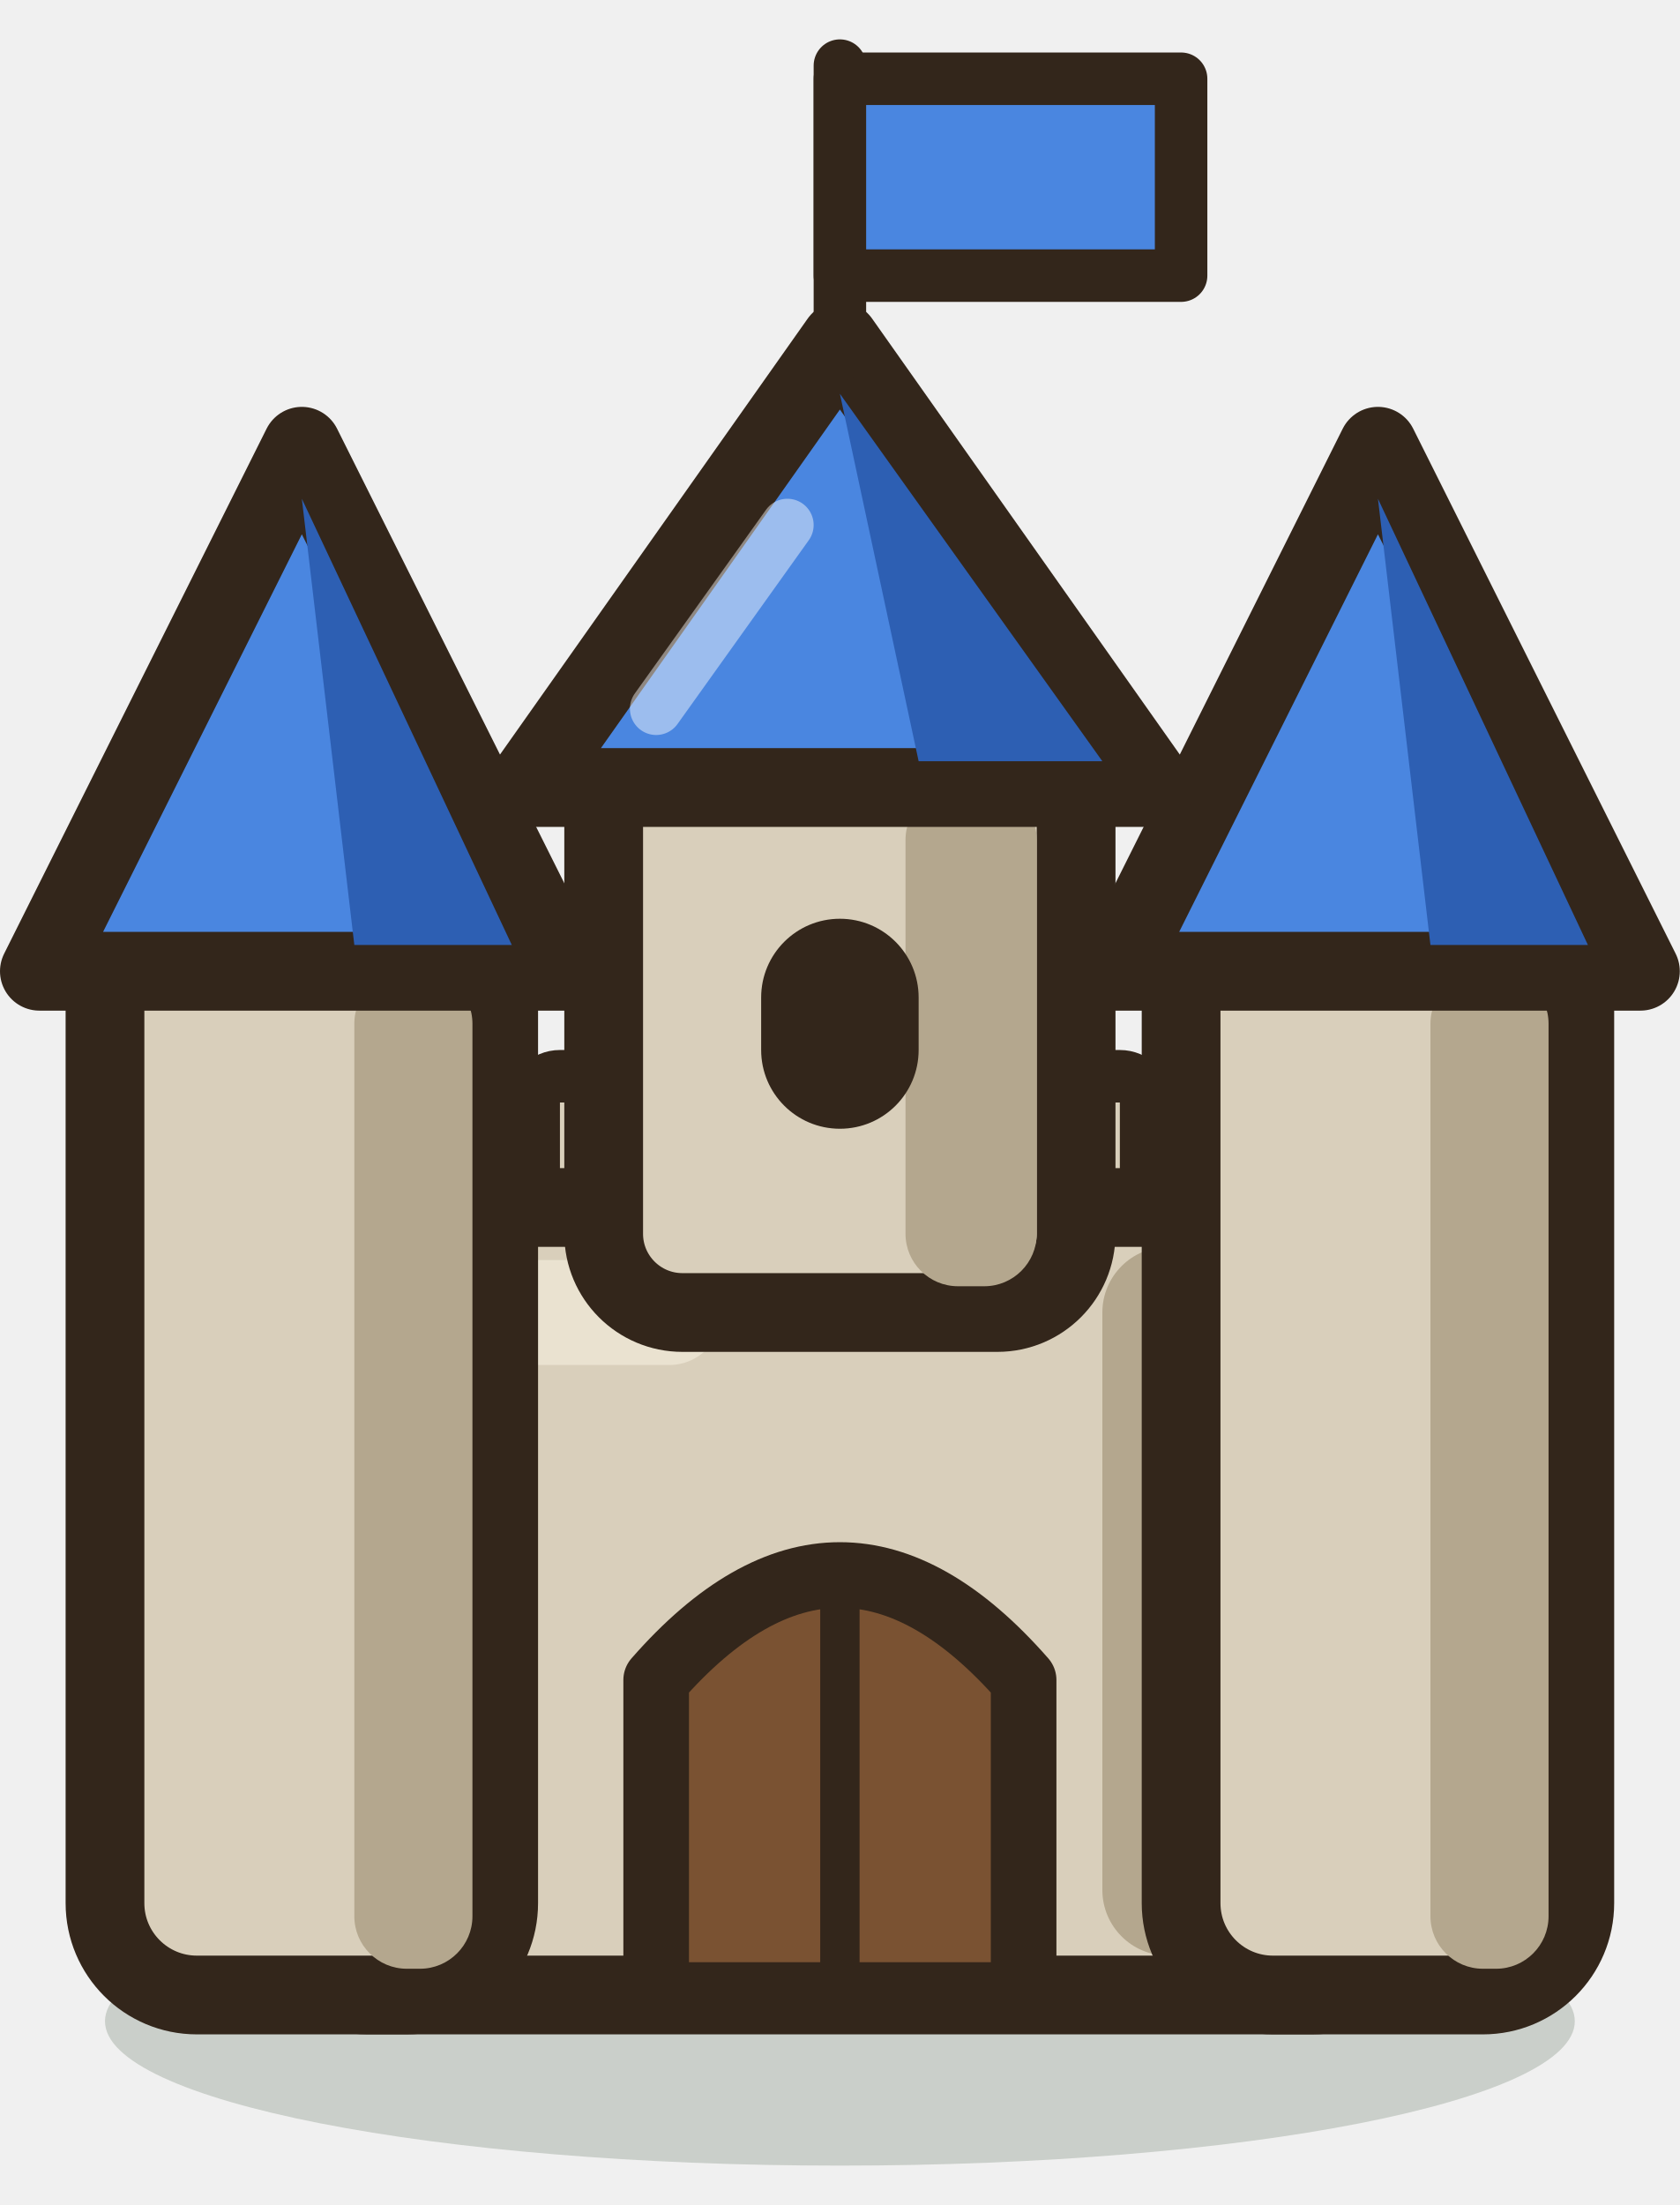
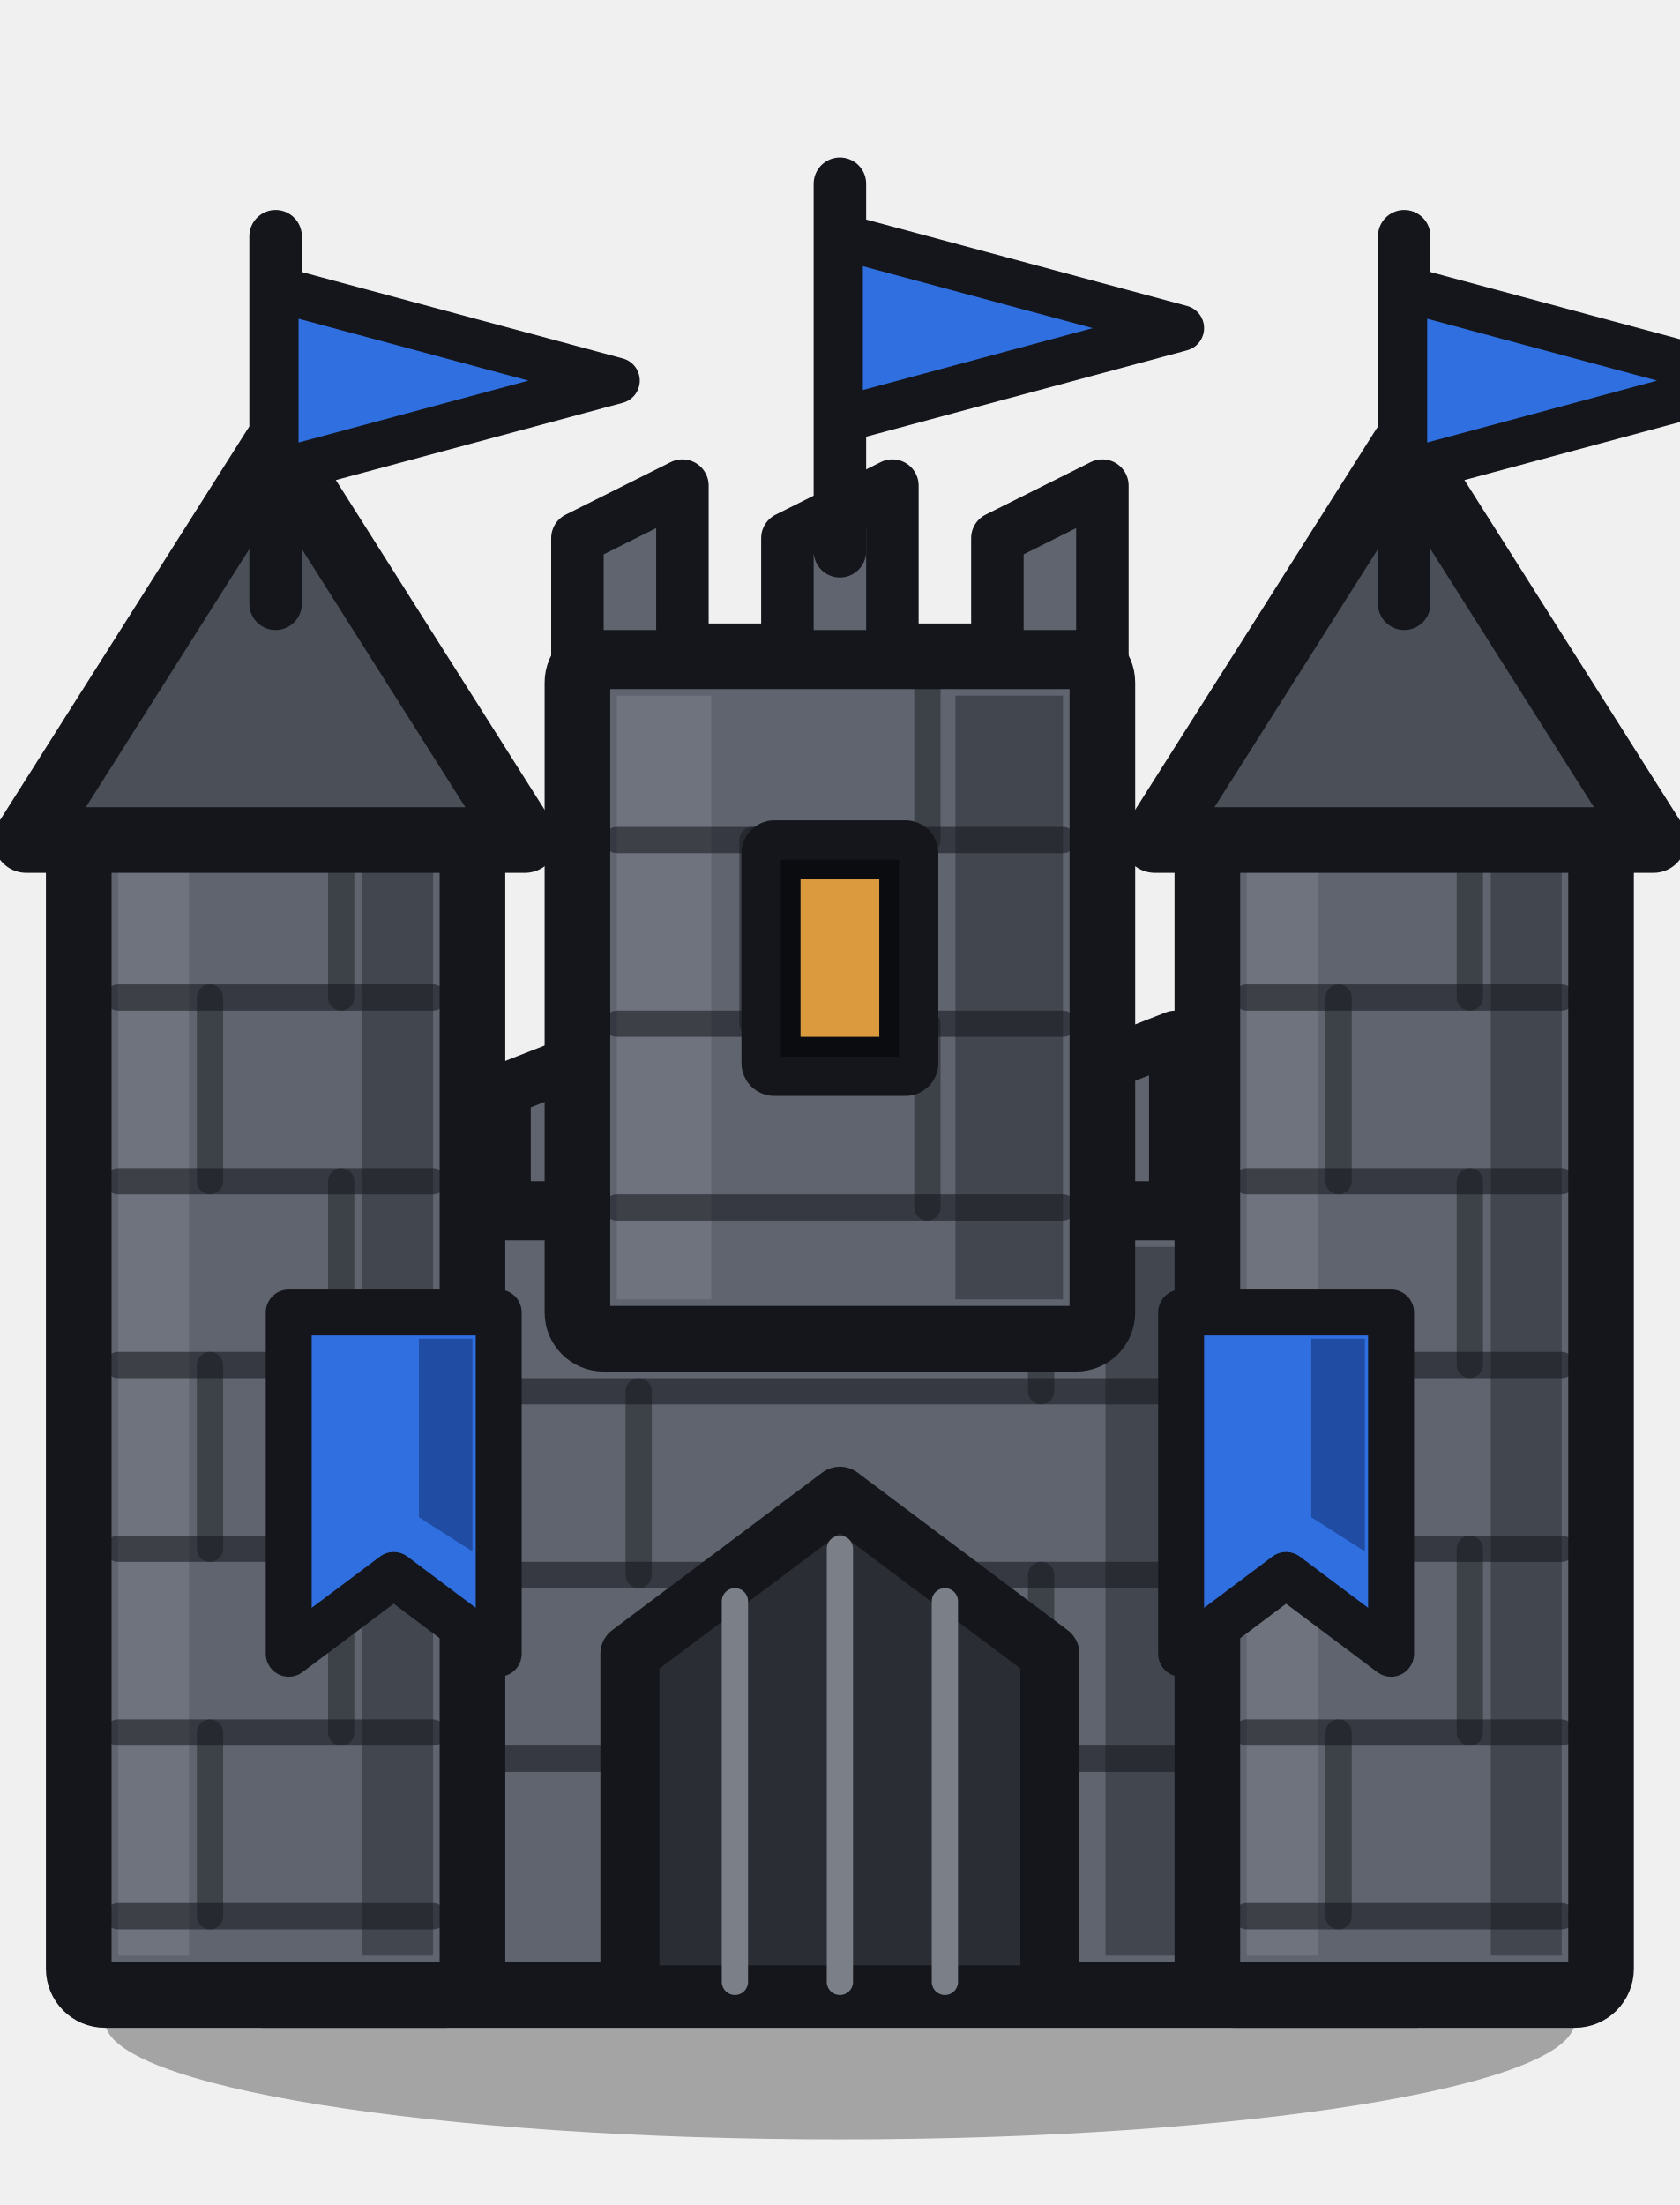
<svg xmlns="http://www.w3.org/2000/svg" viewBox="0 0 128 168" width="128" height="168" stroke-linejoin="round" stroke-linecap="round">
-   <ellipse cx="64" cy="154" rx="56" ry="11" fill="#1d3a1a" opacity="0.18" />
-   <rect x="20" y="92" width="88" height="60" rx="8" fill="#d9cfbb" stroke="#33261b" stroke-width="6" />
-   <rect x="84" y="95" width="21" height="54" rx="5" fill="#b4a78e" />
-   <rect x="25" y="96" width="30" height="8" rx="4" fill="#f1ead9" opacity="0.7" />
-   <rect x="22" y="82" width="9.333" height="9" rx="2" fill="#d9cfbb" stroke="#33261b" stroke-width="4" />
-   <rect x="40.667" y="82" width="9.333" height="9" rx="2" fill="#d9cfbb" stroke="#33261b" stroke-width="4" />
-   <rect x="59.333" y="82" width="9.333" height="9" rx="2" fill="#d9cfbb" stroke="#33261b" stroke-width="4" />
-   <rect x="78" y="82" width="9.333" height="9" rx="2" fill="#d9cfbb" stroke="#33261b" stroke-width="4" />
-   <rect x="96.667" y="82" width="9.333" height="9" rx="2" fill="#d9cfbb" stroke="#33261b" stroke-width="4" />
-   <path d="M50 152 L50 128 Q64 112 78 128 L78 152 Z" fill="#7a5232" stroke="#33261b" stroke-width="5" />
-   <line x1="64" y1="122" x2="64" y2="151" stroke="#33261b" stroke-width="3" />
-   <rect x="8" y="70" width="30" height="82" rx="7" fill="#d9cfbb" stroke="#33261b" stroke-width="6" />
-   <rect x="27" y="74" width="9" height="76" rx="4" fill="#b4a78e" />
-   <rect x="90" y="70" width="30" height="82" rx="7" fill="#d9cfbb" stroke="#33261b" stroke-width="6" />
-   <rect x="109" y="74" width="9" height="76" rx="4" fill="#b4a78e" />
-   <path d="M3 74 L23 34 L43 74 Z" fill="#4a86e0" stroke="#33261b" stroke-width="6" />
-   <path d="M23 38 L39 72 L27 72 Z" fill="#2d5fb3" />
-   <path d="M85 74 L105 34 L125 74 Z" fill="#4a86e0" stroke="#33261b" stroke-width="6" />
-   <path d="M105 38 L121 72 L109 72 Z" fill="#2d5fb3" />
-   <rect x="46" y="56" width="36" height="44" rx="6" fill="#d9cfbb" stroke="#33261b" stroke-width="6" />
-   <rect x="69" y="60" width="10" height="38" rx="4" fill="#b4a78e" />
-   <rect x="58" y="70" width="12" height="16" rx="6" fill="#33261b" />
-   <path d="M40 60 L64 26 L88 60 Z" fill="#4a86e0" stroke="#33261b" stroke-width="6" />
-   <path d="M64 30 L84 58 L70 58 Z" fill="#2d5fb3" />
-   <path d="M50 54 L60 40" stroke="#ffffff" stroke-width="4" opacity="0.45" />
-   <line x1="64" y1="27" x2="64" y2="5" stroke="#33261b" stroke-width="4" />
-   <path d="M64 6 L90 6 L90 21 L64 21 Z" fill="#4a86e0" stroke="#33261b" stroke-width="4" />
+   <ellipse cx="64" cy="154" rx="56" ry="9" fill="#000" opacity="0.32" />
+   <rect x="18" y="92" width="92" height="60" rx="2" fill="#5f646e" stroke="#14161b" stroke-width="5" />
+   <rect x="84.24" y="95" width="22.76" height="54" fill="#3d414a" opacity="0.85" />
+   <rect x="21" y="95" width="16.56" height="54" fill="#8a8f99" opacity="0.35" />
+   <line x1="21" y1="106" x2="107" y2="106" stroke="#14161b" stroke-width="2" opacity="0.55" />
+   <line x1="79.333" y1="92" x2="79.333" y2="106" stroke="#14161b" stroke-width="2" opacity="0.45" />
+   <line x1="21" y1="120" x2="107" y2="120" stroke="#14161b" stroke-width="2" opacity="0.55" />
+   <line x1="48.667" y1="106" x2="48.667" y2="120" stroke="#14161b" stroke-width="2" opacity="0.45" />
+   <line x1="21" y1="134" x2="107" y2="134" stroke="#14161b" stroke-width="2" opacity="0.55" />
+   <line x1="79.333" y1="120" x2="79.333" y2="134" stroke="#14161b" stroke-width="2" opacity="0.45" />
+   <polygon points="18,92 18,83 28.222,79 28.222,92" fill="#5f646e" stroke="#14161b" stroke-width="4" />
+   <polygon points="38.444,92 38.444,83 48.667,79 48.667,92" fill="#5f646e" stroke="#14161b" stroke-width="4" />
+   <polygon points="58.889,92 58.889,83 69.111,79 69.111,92" fill="#5f646e" stroke="#14161b" stroke-width="4" />
+   <polygon points="79.333,92 79.333,83 89.556,79 89.556,92" fill="#5f646e" stroke="#14161b" stroke-width="4" />
+   <polygon points="99.778,92 99.778,83 110,79 110,92" fill="#5f646e" stroke="#14161b" stroke-width="4" />
+   <polygon points="48,152 48,126 64,114 80,126 80,152" fill="#2a2d33" stroke="#14161b" stroke-width="4.5" />
+   <line x1="56" y1="122" x2="56" y2="151" stroke="#7b8088" stroke-width="2" />
+   <line x1="64" y1="118" x2="64" y2="151" stroke="#7b8088" stroke-width="2" />
+   <line x1="72" y1="122" x2="72" y2="151" stroke="#7b8088" stroke-width="2" />
+   <rect x="6" y="62" width="30" height="90" rx="2" fill="#5f646e" stroke="#14161b" stroke-width="5" />
+   <rect x="27.6" y="65" width="5.4" height="84" fill="#3d414a" opacity="0.85" />
+   <rect x="9" y="65" width="5.4" height="84" fill="#8a8f99" opacity="0.35" />
+   <line x1="9" y1="76" x2="33" y2="76" stroke="#14161b" stroke-width="2" opacity="0.55" />
+   <line x1="26" y1="62" x2="26" y2="76" stroke="#14161b" stroke-width="2" opacity="0.45" />
+   <line x1="9" y1="90" x2="33" y2="90" stroke="#14161b" stroke-width="2" opacity="0.55" />
+   <line x1="16" y1="76" x2="16" y2="90" stroke="#14161b" stroke-width="2" opacity="0.45" />
+   <line x1="9" y1="104" x2="33" y2="104" stroke="#14161b" stroke-width="2" opacity="0.55" />
+   <line x1="26" y1="90" x2="26" y2="104" stroke="#14161b" stroke-width="2" opacity="0.45" />
+   <line x1="9" y1="118" x2="33" y2="118" stroke="#14161b" stroke-width="2" opacity="0.55" />
+   <line x1="16" y1="104" x2="16" y2="118" stroke="#14161b" stroke-width="2" opacity="0.45" />
+   <line x1="9" y1="132" x2="33" y2="132" stroke="#14161b" stroke-width="2" opacity="0.55" />
+   <line x1="26" y1="118" x2="26" y2="132" stroke="#14161b" stroke-width="2" opacity="0.45" />
+   <line x1="9" y1="146" x2="33" y2="146" stroke="#14161b" stroke-width="2" opacity="0.55" />
+   <line x1="16" y1="132" x2="16" y2="146" stroke="#14161b" stroke-width="2" opacity="0.45" />
+   <polygon points="2,64 21,34 40,64" fill="#4b4f57" stroke="#14161b" stroke-width="5" />
+   <rect x="92" y="62" width="30" height="90" rx="2" fill="#5f646e" stroke="#14161b" stroke-width="5" />
+   <rect x="113.6" y="65" width="5.4" height="84" fill="#3d414a" opacity="0.85" />
+   <rect x="95" y="65" width="5.4" height="84" fill="#8a8f99" opacity="0.35" />
+   <line x1="95" y1="76" x2="119" y2="76" stroke="#14161b" stroke-width="2" opacity="0.55" />
+   <line x1="112" y1="62" x2="112" y2="76" stroke="#14161b" stroke-width="2" opacity="0.45" />
+   <line x1="95" y1="90" x2="119" y2="90" stroke="#14161b" stroke-width="2" opacity="0.55" />
+   <line x1="102" y1="76" x2="102" y2="90" stroke="#14161b" stroke-width="2" opacity="0.45" />
+   <line x1="95" y1="104" x2="119" y2="104" stroke="#14161b" stroke-width="2" opacity="0.55" />
+   <line x1="112" y1="90" x2="112" y2="104" stroke="#14161b" stroke-width="2" opacity="0.45" />
+   <line x1="95" y1="118" x2="119" y2="118" stroke="#14161b" stroke-width="2" opacity="0.55" />
+   <line x1="102" y1="104" x2="102" y2="118" stroke="#14161b" stroke-width="2" opacity="0.45" />
+   <line x1="95" y1="132" x2="119" y2="132" stroke="#14161b" stroke-width="2" opacity="0.55" />
+   <line x1="112" y1="118" x2="112" y2="132" stroke="#14161b" stroke-width="2" opacity="0.45" />
+   <line x1="95" y1="146" x2="119" y2="146" stroke="#14161b" stroke-width="2" opacity="0.55" />
+   <line x1="102" y1="132" x2="102" y2="146" stroke="#14161b" stroke-width="2" opacity="0.45" />
+   <polygon points="88,64 107,34 126,64" fill="#4b4f57" stroke="#14161b" stroke-width="5" />
+   <rect x="44" y="50" width="40" height="52" rx="2" fill="#5f646e" stroke="#14161b" stroke-width="5" />
+   <rect x="72.8" y="53" width="8.2" height="46" fill="#3d414a" opacity="0.85" />
+   <rect x="47" y="53" width="7.2" height="46" fill="#8a8f99" opacity="0.35" />
+   <line x1="47" y1="64" x2="81" y2="64" stroke="#14161b" stroke-width="2" opacity="0.55" />
+   <line x1="70.667" y1="50" x2="70.667" y2="64" stroke="#14161b" stroke-width="2" opacity="0.45" />
+   <line x1="47" y1="78" x2="81" y2="78" stroke="#14161b" stroke-width="2" opacity="0.55" />
+   <line x1="57.333" y1="64" x2="57.333" y2="78" stroke="#14161b" stroke-width="2" opacity="0.45" />
+   <line x1="47" y1="92" x2="81" y2="92" stroke="#14161b" stroke-width="2" opacity="0.55" />
+   <line x1="70.667" y1="78" x2="70.667" y2="92" stroke="#14161b" stroke-width="2" opacity="0.45" />
+   <polygon points="44,50 44,41 52,37 52,50" fill="#5f646e" stroke="#14161b" stroke-width="4" />
+   <polygon points="60,50 60,41 68,37 68,50" fill="#5f646e" stroke="#14161b" stroke-width="4" />
+   <polygon points="76,50 76,41 84,37 84,50" fill="#5f646e" stroke="#14161b" stroke-width="4" />
+   <rect x="58" y="64" width="12" height="18" rx="1" fill="#0b0c0f" stroke="#14161b" stroke-width="3" />
+   <rect x="61" y="67" width="6" height="12" fill="#ffb347" opacity="0.85" />
+   <polygon points="22,100 38,100 38,126 30,120 22,126" fill="#2f6fe0" stroke="#14161b" stroke-width="3.5" />
+   <polygon points="31.92,102 36,102 36,118.2 31.92,115.6" fill="#1d4594" opacity="0.8" />
+   <polygon points="90,100 106,100 106,126 98,120 90,126" fill="#2f6fe0" stroke="#14161b" stroke-width="3.5" />
+   <polygon points="99.92,102 104,102 104,118.2 99.92,115.6" fill="#1d4594" opacity="0.8" />
+   <line x1="64" y1="42" x2="64" y2="14" stroke="#14161b" stroke-width="4" />
+   <polygon points="64,18 90,25 64,32" fill="#2f6fe0" stroke="#14161b" stroke-width="3.5" />
+   <line x1="21" y1="46" x2="21" y2="18" stroke="#14161b" stroke-width="4" />
+   <polygon points="21,22 47,29 21,36" fill="#2f6fe0" stroke="#14161b" stroke-width="3.5" />
+   <line x1="107" y1="46" x2="107" y2="18" stroke="#14161b" stroke-width="4" />
+   <polygon points="107,22 133,29 107,36" fill="#2f6fe0" stroke="#14161b" stroke-width="3.5" />
</svg>
